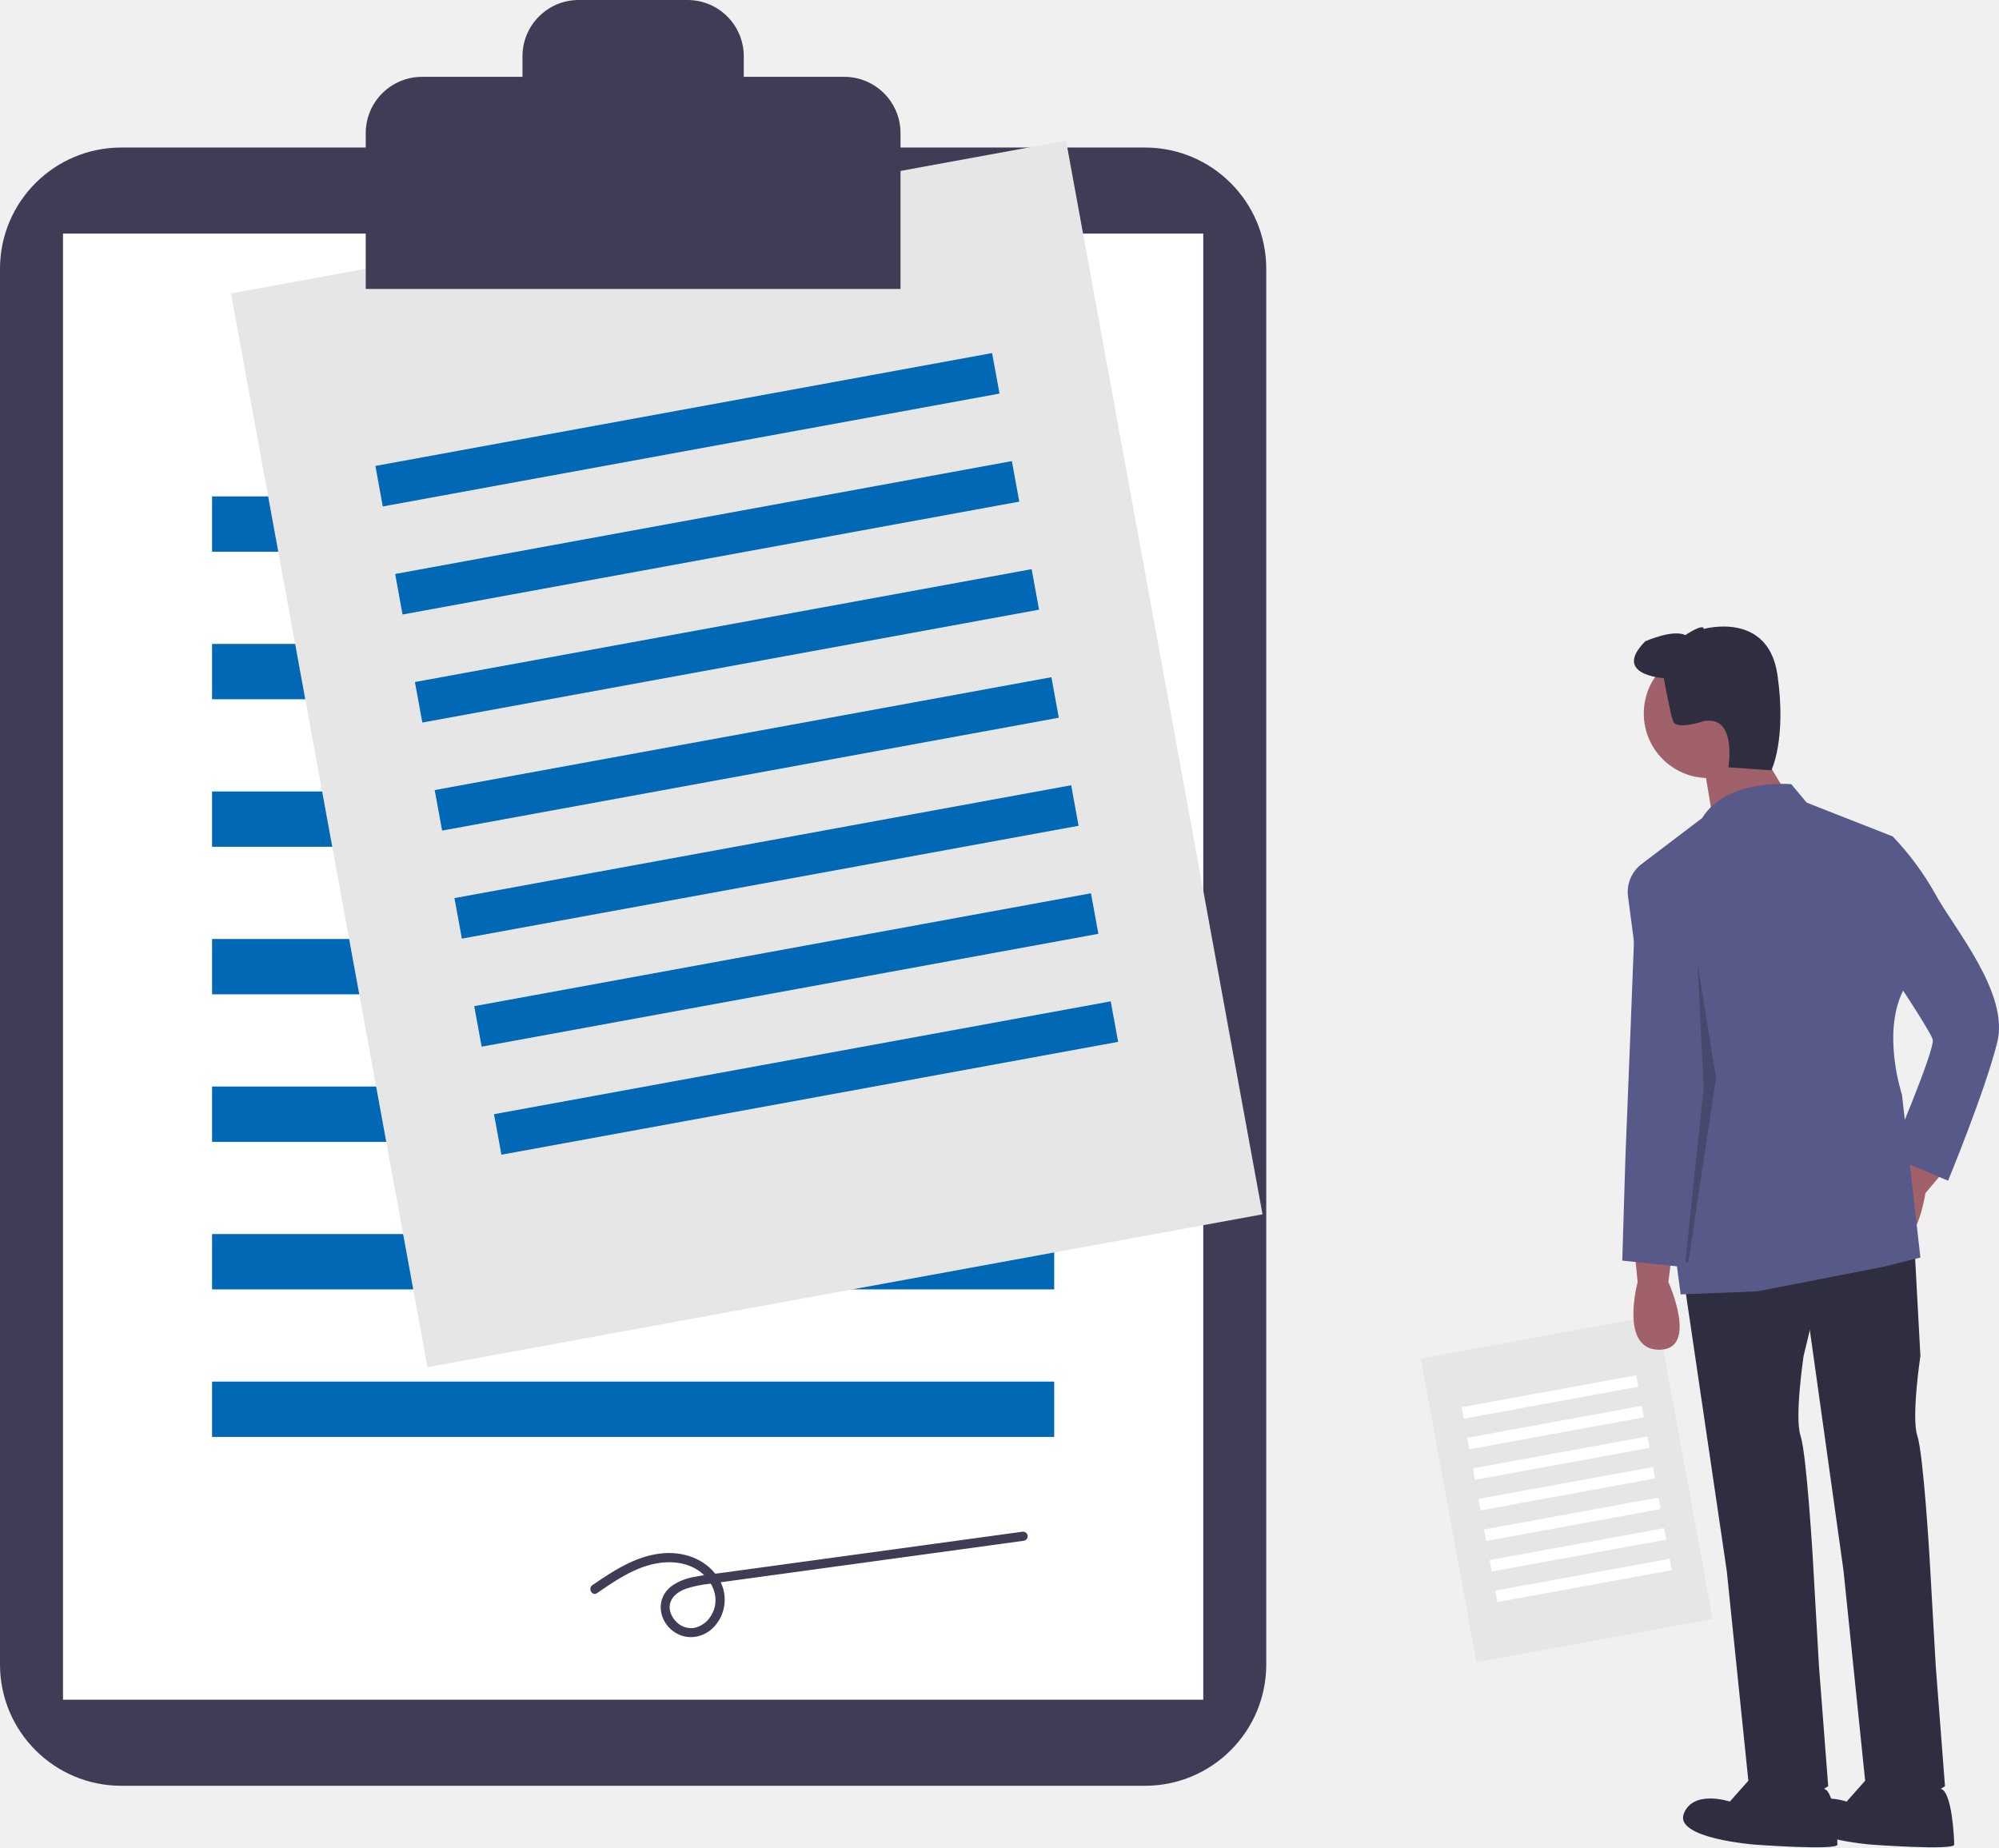
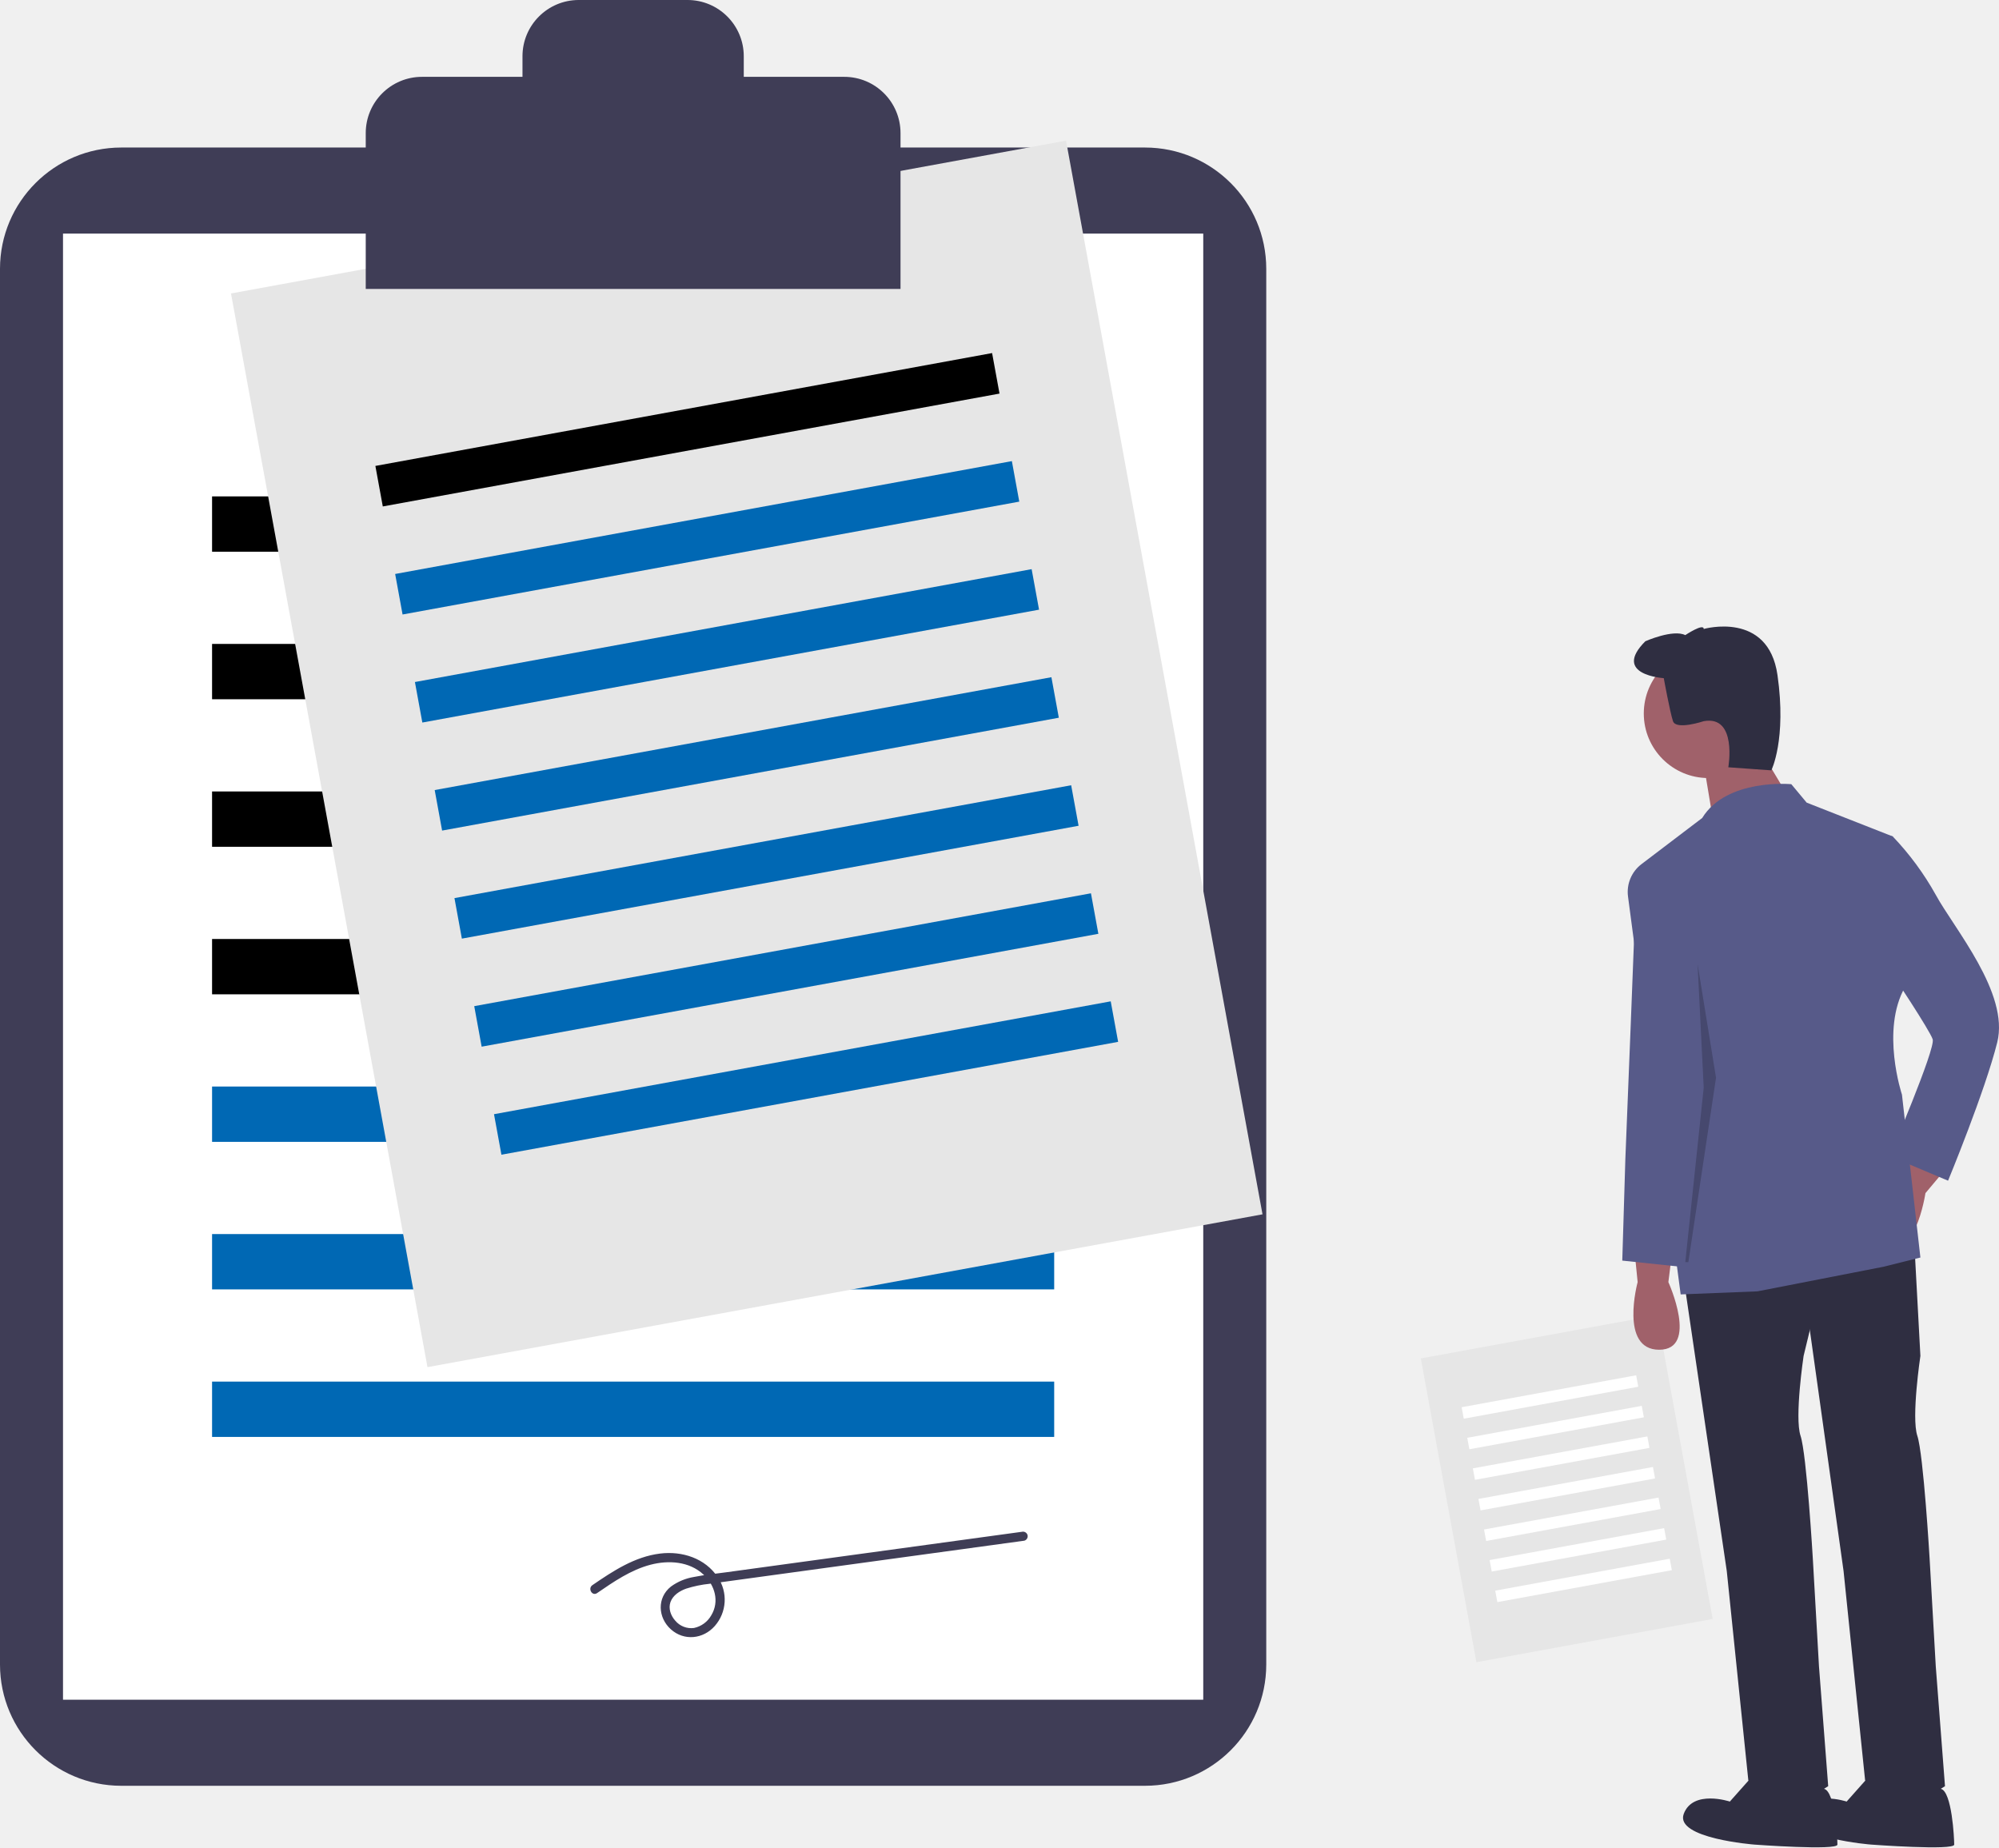
<svg xmlns="http://www.w3.org/2000/svg" id="a79c70b2-3a32-4f99-833c-b78d151fe0d8" data-name="Layer 1" width="790.523" height="730.492" viewBox="0 0 790.523 730.492">
  <path d="M252.652,143.094a47.968,47.968,0,0,0-47.913,47.913V742.997a47.968,47.968,0,0,0,47.913,47.913H657.577a47.968,47.968,0,0,0,47.913-47.913V191.007A47.968,47.968,0,0,0,657.577,143.094Z" transform="translate(-204.7385 -84.75407)" fill="#3f3d56" />
  <rect x="24.916" y="92.371" width="450.919" height="579.753" fill="#fff" />
-   <rect x="83.864" y="196.289" width="333.024" height="21.877" fill="#0068b4" />
-   <rect x="83.864" y="254.629" width="333.024" height="21.877" fill="#0068b4" />
-   <rect x="83.864" y="312.969" width="333.024" height="21.877" fill="#0068b4" />
-   <rect x="83.864" y="371.309" width="333.024" height="21.877" fill="#0068b4" />
+   <rect x="83.864" y="196.289" width="333.024" height="21.877" fill="#000" />
+   <rect x="83.864" y="254.629" width="333.024" height="21.877" fill="#000" />
+   <rect x="83.864" y="312.969" width="333.024" height="21.877" fill="#000" />
+   <rect x="83.864" y="371.309" width="333.024" height="21.877" fill="#000" />
  <rect x="83.864" y="429.649" width="333.024" height="21.877" fill="#0068b4" />
  <rect x="83.864" y="487.989" width="333.024" height="21.877" fill="#0068b4" />
  <rect x="83.864" y="546.329" width="333.024" height="21.877" fill="#0068b4" />
  <rect x="332.197" y="167.055" width="335.708" height="431.624" transform="translate(-265.491 11.51607) rotate(-10.37053)" fill="#e6e6e6" />
-   <rect x="352.627" y="246.551" width="247.935" height="16.288" transform="translate(-242.8014 5.19986) rotate(-10.37053)" fill="#0068b4" />
+   <rect x="352.627" y="246.551" width="247.935" height="16.288" transform="translate(-242.8014 5.19986) rotate(-10.37053)" fill="#000" />
  <rect x="360.446" y="289.275" width="247.935" height="16.288" transform="translate(-250.3646 7.30526) rotate(-10.37053)" fill="#0068b4" />
  <rect x="368.264" y="331.999" width="247.935" height="16.288" transform="translate(-257.9278 9.41067) rotate(-10.37053)" fill="#0068b4" />
  <rect x="376.083" y="374.724" width="247.935" height="16.288" transform="translate(-265.491 11.51607) rotate(-10.37053)" fill="#0068b4" />
  <rect x="383.902" y="417.448" width="247.935" height="16.288" transform="matrix(0.98366, -0.18001, 0.18001, 0.98366, -273.0543, 13.62147)" fill="#0068b4" />
  <rect x="391.72" y="460.173" width="247.935" height="16.288" transform="translate(-280.6175 15.72687) rotate(-10.37053)" fill="#0068b4" />
  <rect x="399.539" y="502.897" width="247.935" height="16.288" transform="translate(-288.1807 17.83227) rotate(-10.37053)" fill="#0068b4" />
  <rect x="776.829" y="612.368" width="94.99" height="122.13" transform="translate(-312.4994 74.63623) rotate(-10.37053)" fill="#e6e6e6" />
  <rect x="782.61" y="634.862" width="70.154" height="4.609" transform="translate(-306.0792 72.84904) rotate(-10.37053)" fill="#fff" />
  <rect x="784.823" y="646.951" width="70.154" height="4.609" transform="translate(-308.2193 73.44477) rotate(-10.37053)" fill="#fff" />
  <rect x="787.035" y="659.04" width="70.154" height="4.609" transform="translate(-310.3593 74.0405) rotate(-10.37053)" fill="#fff" />
  <rect x="789.247" y="671.129" width="70.154" height="4.609" transform="translate(-312.4994 74.63623) rotate(-10.37053)" fill="#fff" />
  <rect x="791.46" y="683.218" width="70.154" height="4.609" transform="translate(-314.6394 75.23197) rotate(-10.37053)" fill="#fff" />
  <rect x="793.672" y="695.307" width="70.154" height="4.609" transform="translate(-316.7795 75.8277) rotate(-10.37053)" fill="#fff" />
  <rect x="795.884" y="707.396" width="70.154" height="4.609" transform="translate(-318.9195 76.42343) rotate(-10.37053)" fill="#fff" />
  <path d="M538.604,115.139H498.869v-8.135a22.251,22.251,0,0,0-22.251-22.251H433.61A22.251,22.251,0,0,0,411.359,107.005v8.135H371.624a22.251,22.251,0,0,0-22.251,22.251V199.003H560.855V137.39A22.251,22.251,0,0,0,538.604,115.139Z" transform="translate(-204.7385 -84.75407)" fill="#3f3d56" />
  <path d="M440.85,714.719c6.57-4.496,13.322-9.172,21.124-11.216,7.118-1.865,15.292-1.371,20.922,3.841,4.544,4.206,6.462,10.671,3.096,16.205a10.298,10.298,0,0,1-6.822,4.964,8.219,8.219,0,0,1-7.389-2.887c-1.765-1.95-2.821-4.833-1.883-7.404.986-2.703,3.625-4.357,6.216-5.279a46.004,46.004,0,0,1,9.27-1.915l12.892-1.765,52.769-7.224,58.765-8.045a1.836,1.836,0,0,0,1.273-2.243,1.87,1.87,0,0,0-2.243-1.273L491.909,706.485c-4.229.579-8.519.994-12.704,1.844a21.363,21.363,0,0,0-9.122,3.789c-5.601,4.435-5.201,12.279-.047,16.918,5.218,4.697,12.784,3.888,17.363-1.299a15.743,15.743,0,0,0,1.194-19.291c-4.999-7.537-14.107-10.433-22.81-9.364-10.065,1.236-18.598,6.894-26.773,12.489-1.925,1.317-.103,4.478,1.84,3.148Z" transform="translate(-204.7385 -84.75407)" fill="#3f3d56" />
  <path d="M851.145,579.591l1.215,12.154s-7.292,26.739,8.508,26.739,3.646-26.739,3.646-26.739l1.215-9.723Z" transform="translate(-204.7385 -84.75407)" fill="#a0616a" />
  <path d="M961.54,539.098,955.963,549.965s-20.639,18.498-7.369,27.075,17.577-20.477,17.577-20.477l6.299-7.506Z" transform="translate(-204.7385 -84.75407)" fill="#a0616a" />
  <path d="M870.591,590.529l17.016,115.464,8.508,82.648s7.292,18.231,31.601,2.431l-3.646-47.401-2.431-42.539s-2.431-41.324-4.862-48.617,1.215-31.601,1.215-31.601l9.723-40.109Z" transform="translate(-204.7385 -84.75407)" fill="#2f2e41" />
  <path d="M898.546,786.211l-9.723,10.939s-14.585-4.862-18.231,4.862,27.955,12.154,27.955,12.154,32.816,2.431,32.816,0-.879-21.022-5.301-22.057S898.546,786.211,898.546,786.211Z" transform="translate(-204.7385 -84.75407)" fill="#2f2e41" />
  <path d="M916.777,584.452l17.016,121.541,8.508,82.648s7.292,18.231,31.601,2.431l-3.646-47.401-2.431-42.539s-2.431-41.324-4.862-48.617,1.215-31.601,1.215-31.601l-2.431-44.97Z" transform="translate(-204.7385 -84.75407)" fill="#2f2e41" />
  <path d="M944.732,786.211l-9.723,10.939s-14.585-4.862-18.231,4.862,27.955,12.154,27.955,12.154,32.816,2.431,32.816,0-.879-21.022-5.301-22.057S944.732,786.211,944.732,786.211Z" transform="translate(-204.7385 -84.75407)" fill="#2f2e41" />
  <circle cx="675.576" cy="282.139" r="25.524" fill="#a0616a" />
  <polygon points="694.415 293.685 705.354 311.917 677.399 324.071 673.753 302.193 694.415 293.685" fill="#a0616a" />
  <path d="M913.131,394.848s-25.524-2.431-35.247,13.37L853.894,426.449a13.829,13.829,0,0,0-5.342,12.824L869.376,596.606l30.385-1.215,49.832-9.723,14.585-3.646-7.292-64.417s-8.508-25.524,1.215-42.539l-4.862-59.555L919.208,402.14Z" transform="translate(-204.7385 -84.75407)" fill="#575a89" />
  <path d="M856.006,431.31l-1.823-3.039s-2.431,0-2.431,4.862-4.254,109.995-4.254,109.995l-1.215,40.109,23.093,2.431,8.508-75.356-3.646-49.832Z" transform="translate(-204.7385 -84.75407)" fill="#575a89" />
  <path d="M936.224,413.079l17.016,2.431a112.949,112.949,0,0,1,17.016,23.093c7.292,13.37,29.17,38.893,24.308,58.34S975.117,551.636,975.117,551.636l-23.093-9.723s18.231-42.539,17.016-46.186-15.8-25.524-15.8-25.524Z" transform="translate(-204.7385 -84.75407)" fill="#575a89" />
  <path d="M862.691,352.916s-20.662-1.215-7.292-14.585c0,0,10.939-4.862,15.8-2.431,0,0,7.292-4.862,7.292-2.431,0,0,25.524-7.292,29.17,18.231s-2.431,37.678-2.431,37.678l-17.016-1.215s3.646-20.662-9.723-18.231c0,0-10.939,3.646-12.154,0S862.691,352.916,862.691,352.916Z" transform="translate(-204.7385 -84.75407)" fill="#2f2e41" />
  <polygon points="667.676 499.09 678.615 426.166 671.322 381.195 673.753 430.109 666.461 499.09 667.676 499.09" opacity="0.2" />
</svg>
